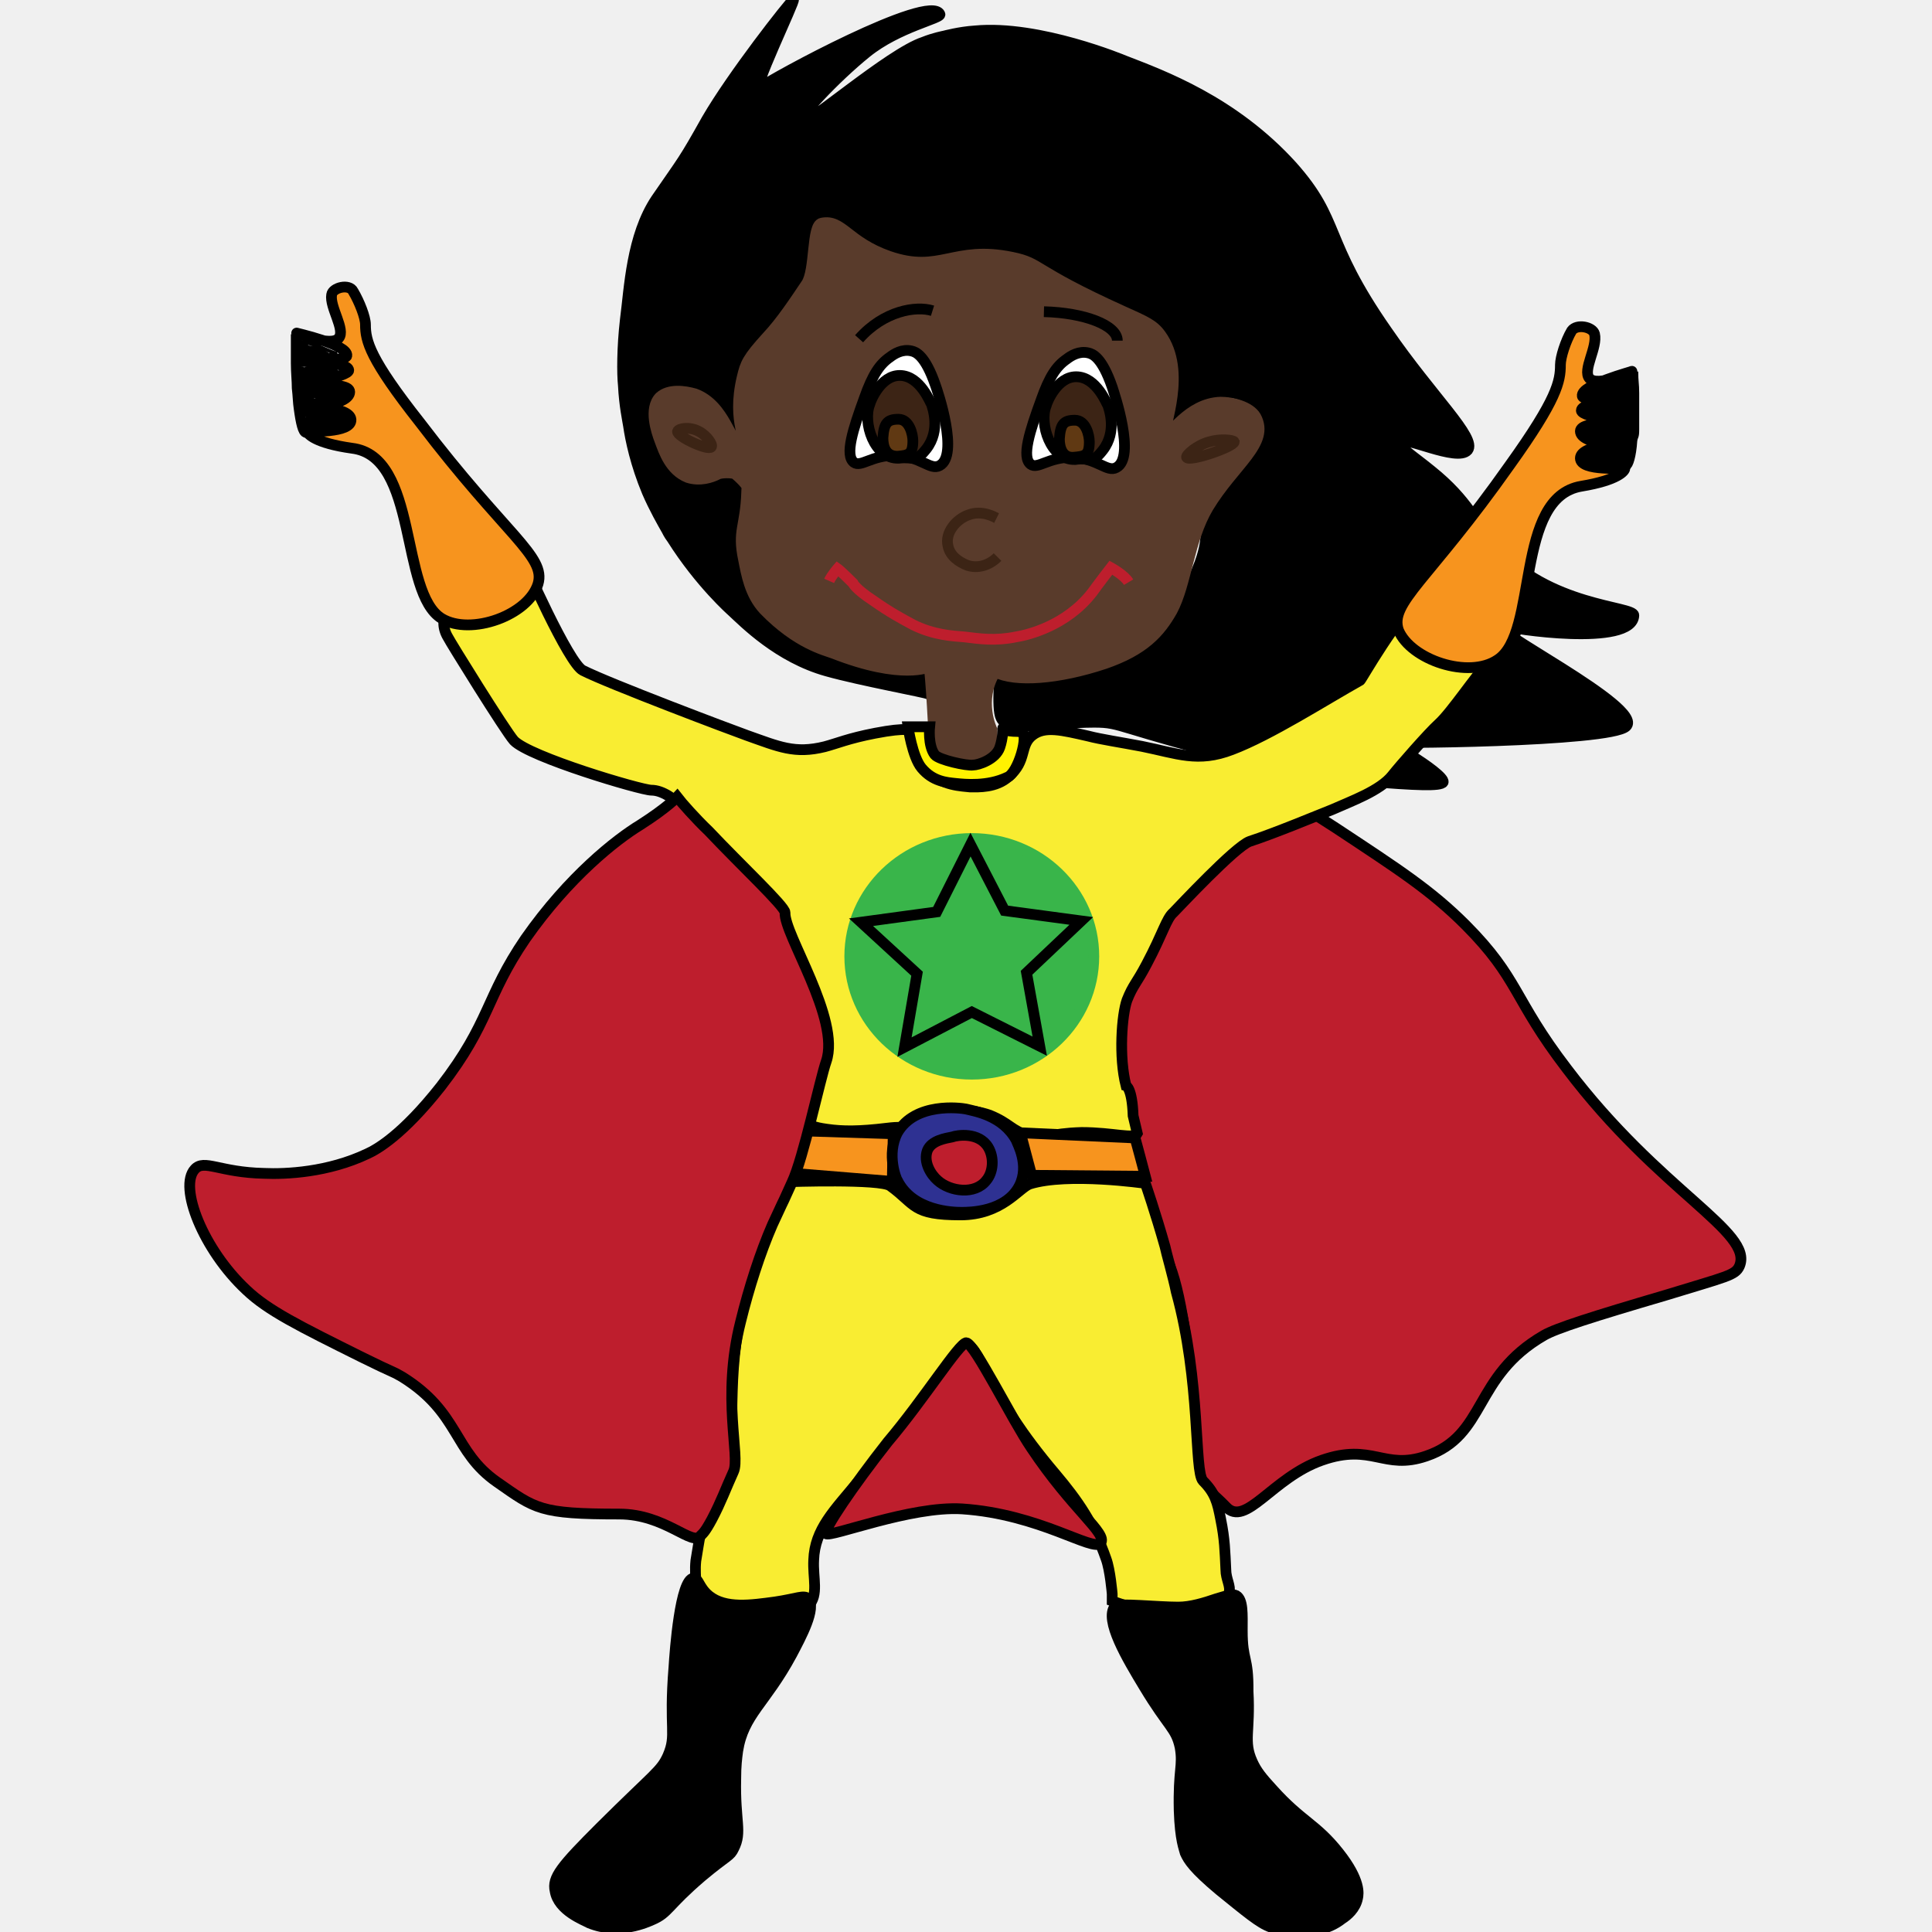
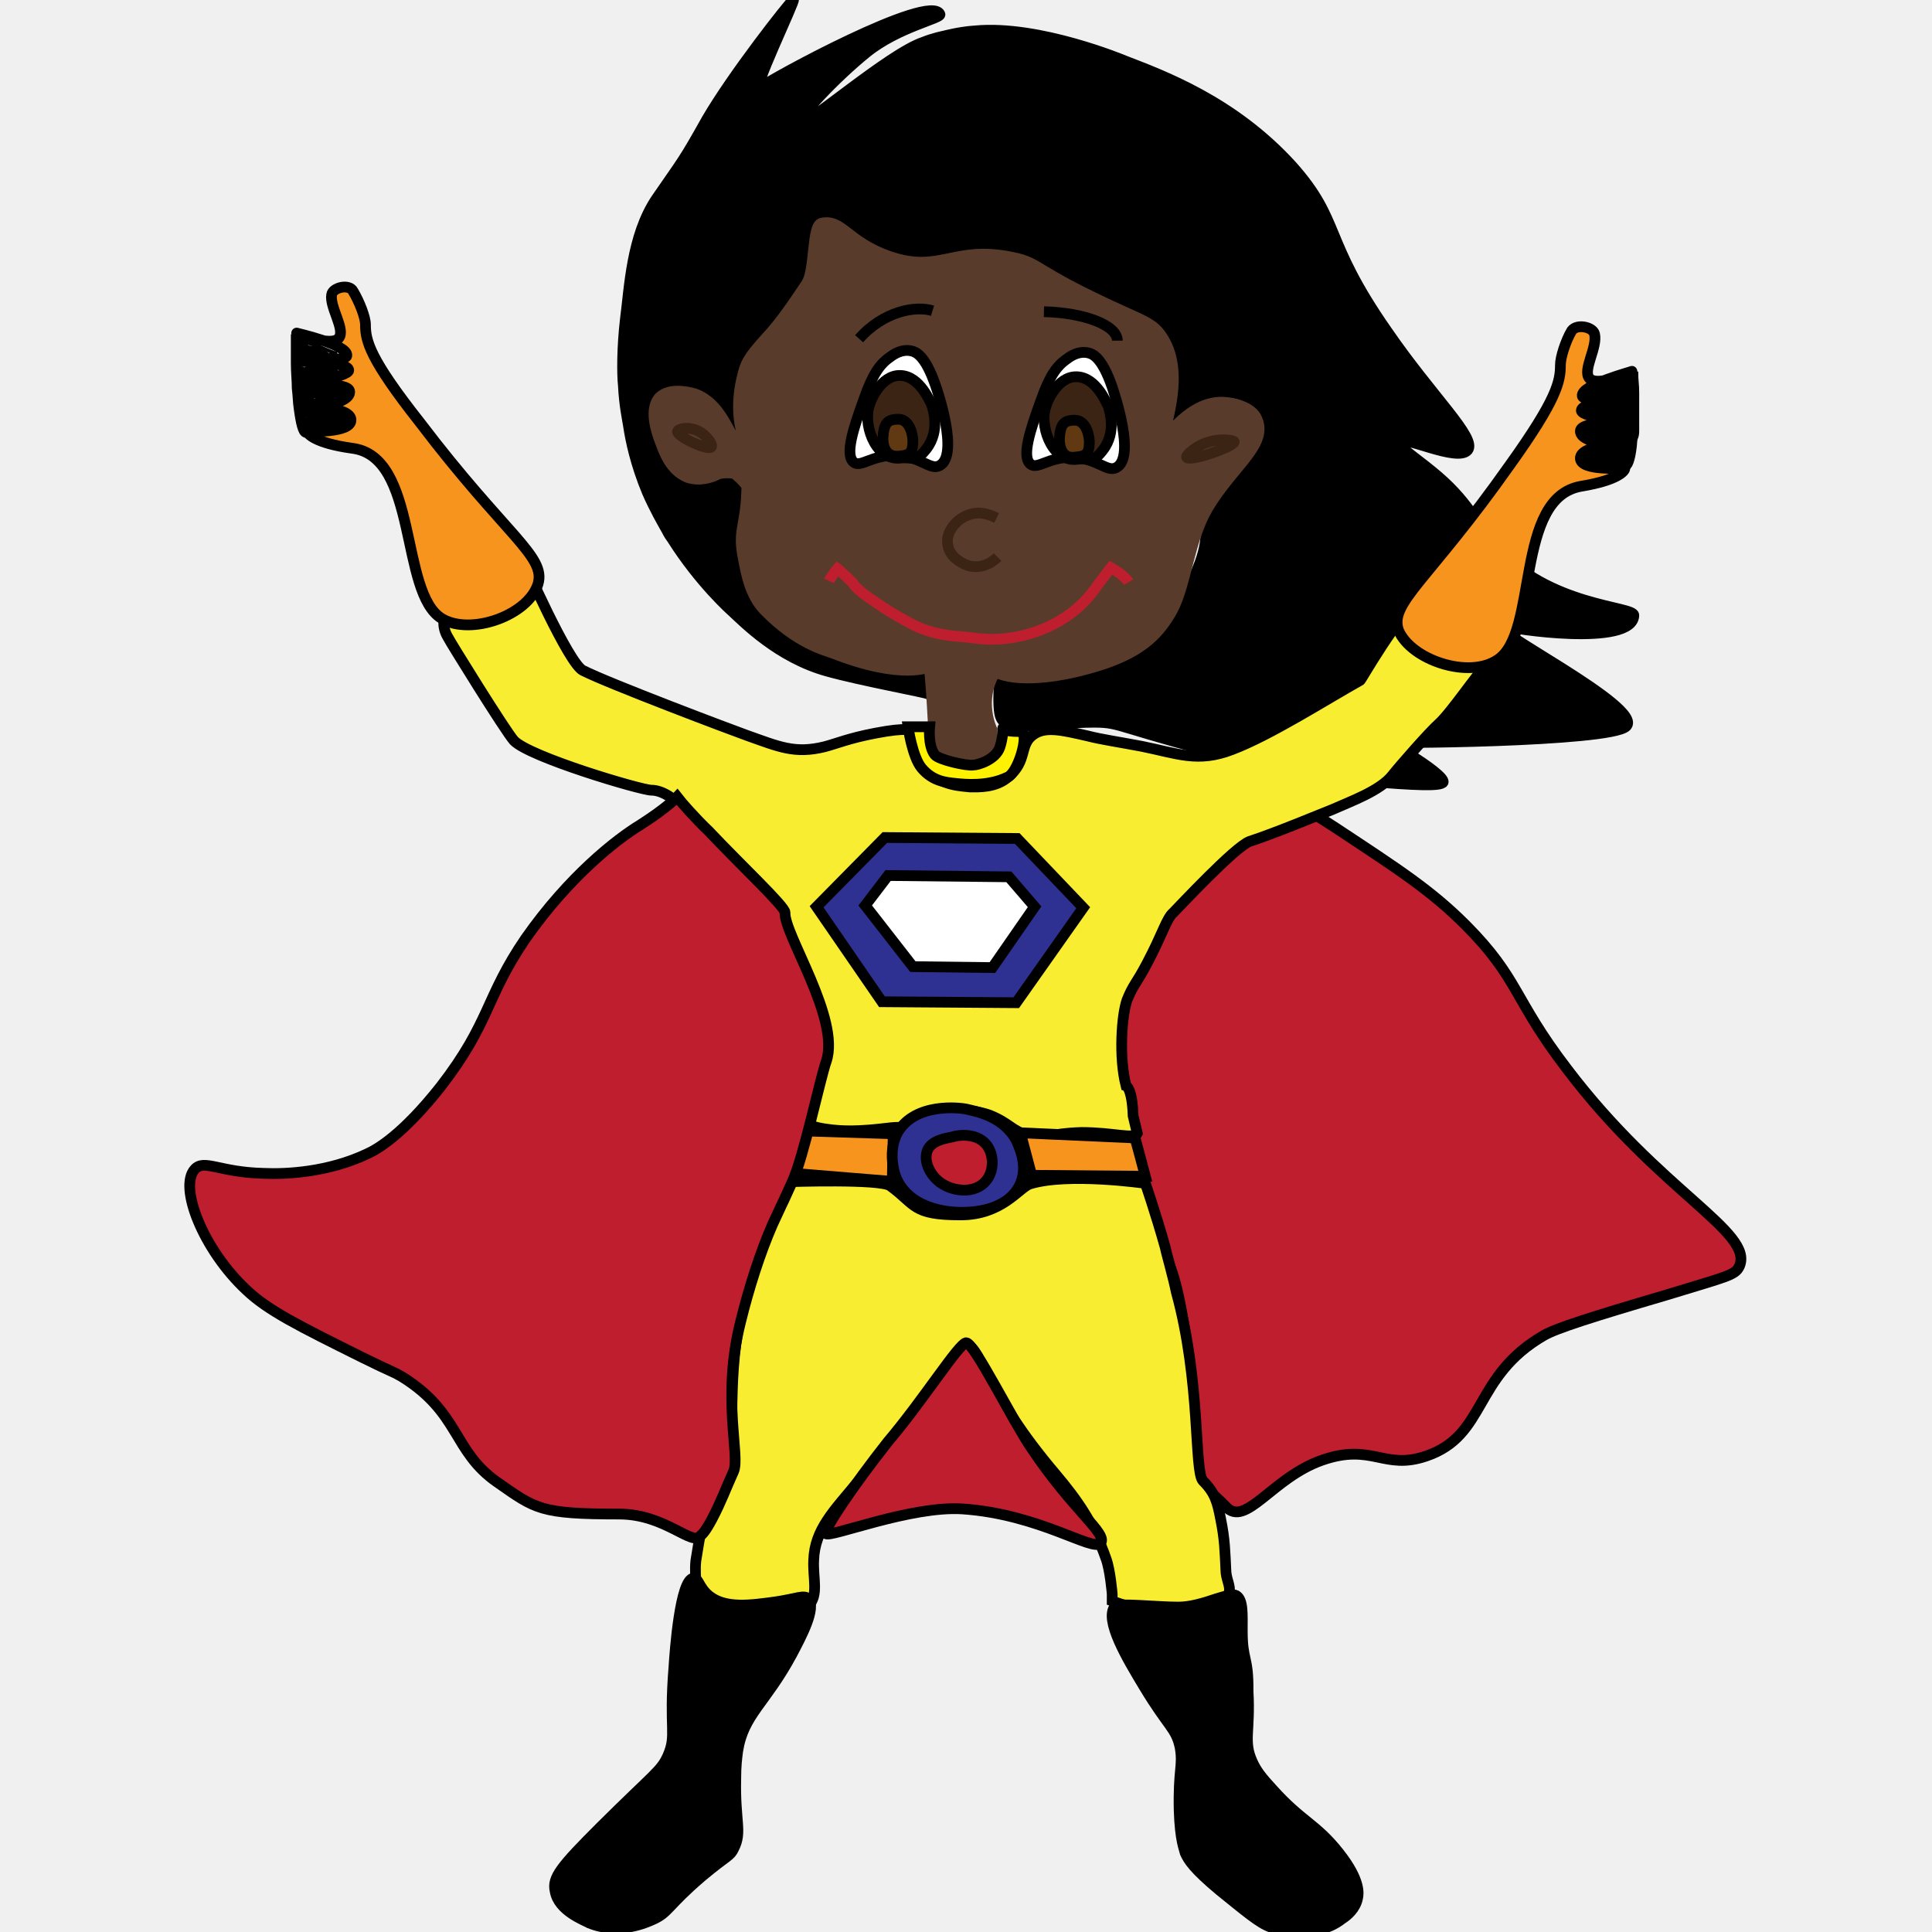
<svg xmlns="http://www.w3.org/2000/svg" version="1.1" id="Layer_1" x="0px" y="0px" viewBox="0 0 600 600" enable-background="new 0 0 600 600" xml:space="preserve">
  <g>
    <path fill="#BE1E2D" stroke="#000000" stroke-width="3.335" stroke-miterlimit="10" d="M380.7,467.9c6.1,6.7,14.4-9,29.8-14.4   c15.7-5.5,19.2,3.2,32.4-1.3c18.9-6.4,14.4-24.7,36.6-37.5c3.8-2.2,15.1-5.8,37.9-12.5c18.9-5.8,21.5-6.1,22.8-9   c4.5-10.6-24.7-23.1-53.6-61.3c-16.7-21.8-14.8-27.9-31.4-44.6c-10.9-10.9-20.9-17.3-40.4-30.2c-15.7-10.3-26.9-16-40.4-20.5   c-7.7-2.6-23.7-3.5-23.7-3.5c-13.5,1.3-1.3,144.4,9.6,154.9c4.2,3.8,7.7,19.6,10.3,47.5c0.6,6.7,0.3,13.8,1.9,21.8   C373.6,462.2,376.8,463.8,380.7,467.9z" />
    <path stroke="#000000" stroke-width="3.335" stroke-miterlimit="10" d="M507.4,191.1c0-2.9-26.6-2.6-43-21.5   c-6.1-7.1-8.3-14.1-19.9-23.4c-5.1-4.2-10.6-7.7-9.9-9c1-2.2,18,6.4,21.2,2.6c2.9-3.8-10.9-16.4-25-36.9   c-20.2-28.9-14.1-34-29.5-51.3c-18.3-20.2-40.4-28.2-52-32.7c0,0-26.6-11.2-46.5-9.3c-4.8,0.3-9.6,1.6-9.6,1.6s-3.2,0.6-6.4,1.9   c-10.6,3.5-36.6,26.3-38.2,25c-1.3-1,10.6-13.8,20.5-21.8c9.9-8,23.4-10.6,22.8-11.9c-3.2-6.7-52.6,20.2-55.8,22.8   c-3.5,2.9,11.2-27.6,10.3-27.3c-1.3,1-18.9,23.4-26.9,37.2c-7.4,13.2-7.1,12.2-15.7,24.7c-7.7,11.5-8.3,27.6-9.6,37.5   c-1,8.7-1,16.7-0.6,20.5c0.3,6.1,1.3,10.6,1.6,12.5c0.6,4.2,2.2,11.9,5.8,20.5c2.2,5.1,4.8,9.6,6.1,11.9c0,0,0.6,1.3,1.6,2.6   c8.7,13.8,18.6,22.5,18.6,22.5c3.8,3.5,14.4,14.4,29.5,18.6c10.3,2.9,31.1,6.7,31.4,7.1c0,0-0.6-11.9-0.3-6.4   c0,0-52.3-7.4-58.7-32.7c-2.9-10.9,3.8-28.9-2.9-28.9c-3.8,0-6.1,3.2-12.2,0.6c-9.9-4.5-17-20.9-10.9-26.3   c3.5-3.2,10.9-1.9,15.4,1.3c7.4,4.8,8,13.8,9.9,13.5c2.6-0.3-1.9-14.8,5.8-26.6c2.9-4.8,5.1-4.5,11.2-13.2c3.5-5.1,5.5-8,6.7-12.2   c2.2-8.7-1.3-13.5,1.3-15.4c3.2-2.9,10.6,4.2,22.1,8c16.4,5.1,19.6-3.5,37.9,0.3c12.8,2.6,9.9,6.7,34.3,15.7   c4.5,1.6,9.3,3.2,13.2,8c6.4,7.4,6.4,16.7,6.4,17.6c0,8.7-4.5,15.1-3.5,15.4c1.3,0.6,5.8-10.6,14.4-12.2c4.2-0.6,9.6,0.6,12.2,4.5   c3.2,4.8,0.6,10.9,0,13.2c-3.5,9.6-10.3,8.7-14.4,17.6c-2.9,6.4,0,8-3.5,17.6c-2.6,7.1-5.8,11.5-8,14.4c-2.9,3.8-6.7,9-13.5,13.2   c-4.8,2.9-10.3,4.2-21.2,6.4c0,0-4.8-1-19.6,1.6c0.6-3.5-1,9.3,0.6,12.5c2.2,4.8,15.1,1.3,28.9,1.3c9,0,6.1,1.6,49.7,12.5   c0,0,17.6,4.5,34.6,5.8l0,0c15.7,1.3,23.4,1.6,24.1,0.3c0.6-2.6-21.2-15.7-19.9-12.5c0.3,0.6,71.5,0,76.7-4.8   c6.1-5.8-46.2-31.8-38.5-31.4C468.9,195.3,507.1,201,507.4,191.1z" />
    <path fill="#F9ED32" stroke="#000000" stroke-width="3.335" stroke-miterlimit="10" d="M320.7,228.3c3.8-2.9,9-1.6,17.3,0.3   c3.8,1,9.9,1.9,16.7,3.2c10.9,2.2,17.3,5.1,27.9,1c11.9-4.5,28.9-15.4,39.8-21.5c0.3,0,11.5-20.2,19.6-26.6   c3.2-2.6,5.1,7.4,9.3,10.3c3.2,2.2,13.2,6.4,14.4,8c0,0-1.6,1-3.8,3.2c-3.5,3.5-11.2,15.1-15.1,18.6c-3.2,2.9-12.2,13.2-14.4,16   c-3.8,4.8-12.8,8-18.6,10.6c-4.8,1.9-18,7.4-25.7,9.9c-4.5,1.6-22.1,20.5-23.7,22.1c-2.2,1.9-3.2,6.4-8.3,16   c-3.2,6.1-4.2,6.4-6.1,11.2c-1.6,4.5-2.6,17.6-0.3,26.6c0,0,1.9,0.6,2.2,9.3l1.3,5.5c-1,1.9-7.4-0.3-17.3-0.3   c-10.3,0.3-11.2,2.2-16.4,1c-5.5-1.6-5.8-3.8-12.2-6.4c-5.5-1.9-12.2-1.9-13.8-1.3c-5.5,1.3-6.1,2.9-12.5,4.8c-1.9,0.6-1,0-5.8,0.6   c-8.3,1-13.5,1-18.3,0.3c-4.5-0.6-5.1-1.3-5.5-1.6c-2.2-2.9,0.6-7.7,2.9-17.3c0.6-2.9,2.9-10.3,0.6-18.9c-1-3.5-3.5-6.7-7.7-14.8   c-5.1-9.9-4.5-9.9-6.1-15.1c-1-2.6-1-2.6-9-10.9c-7.7-8-7.4-7.1-11.5-11.9c-3.5-4.2-11.5-14.8-18.3-14.8   c-3.2,0-37.9-10.3-42.7-15.4c-2.6-2.9-19.9-30.8-20.5-32.1c-3.8-6.4,1.9-11.2,3.2-12.5c5.8-4.5,7.1-3.8,11.2-8   c4.5-4.8,6.4-10.6,8.3-5.1c1,2.6,14.8,33.7,19.2,35.9c8.3,4.2,46.5,18.6,51,20.2c9.9,3.5,14.8,5.8,24.1,3.5c3.8-1,7.4-2.6,15.7-4.2   c9.9-1.9,11.5-1,12.5-0.3c3.5,2.6,0.6,7.4,4.2,11.9c3.5,4.8,10.6,4.8,12.8,5.1c2.6,0,8,0.3,11.9-3.2   C319.1,236.3,316.5,231.5,320.7,228.3z" />
    <path fill="#593B2B" stroke="#593B2B" stroke-width="3.335" stroke-miterlimit="10" d="M290.2,232.8c0,0-0.6-16-1.6-25.7   c0,0-8.3,4.2-29.8-4.2c-2.6-1-11.2-2.9-21.5-13.5c-4.5-4.8-5.5-11.2-6.4-15.7c-1.9-9,0.6-9.9,1-20.9c0,0,2.2-0.6-3.5-5.5   c-0.6-0.6-4.5-0.6-5.5,0c-1.9,1-5.5,2.2-9.3,1c-5.5-2.2-7.4-8-8.7-11.5c-1-2.6-3.5-9.9,0-13.5c2.9-2.6,7.7-1.9,10.9-1   c9.6,3.5,11.2,16,14.4,15.7c2.6-0.3-3.2-6.4,0.3-20.9c1-4.2,1.6-5.8,7.7-12.5c4.5-4.8,8.7-11.2,12.2-16.4   c2.9-4.2,1.6-18.3,4.8-18.9c6.4-1.3,8,5.8,20.9,10.3c16,5.5,19.9-3.5,38.2,0.3c9.3,1.9,5.8,3.8,34.3,16.7c7.1,3.2,9.6,4.2,11.9,7.4   c8.3,11.5,0.6,28.9,1.6,30.5c1,1.3,6.7-9.3,17-9.6c3.5,0,9,1.3,10.9,4.5c4.5,8.3-6.7,14.8-14.8,28.2c-6.1,10.3-6.7,23.7-11.2,32.1   c-3.8,6.7-8.7,12.2-20.9,16.4c-14.4,4.8-27.9,5.8-34,2.6l0,0c-5.5,9-1,18-1,18c0,1,0,2.9,0,5.1c-1.3,1-3.5,2.6-6.7,3.2   c-1,0.3-1.9,0.3-3.2,0.3C293.7,235.7,290.2,232.8,290.2,232.8z" />
+     <polygon fill="#2E3192" stroke="#000000" stroke-width="3.335" stroke-miterlimit="10" points="315.9,260.4 336.4,281.9    315.6,311.4 273.9,311.1 253.6,281.6 274.8,260.1  " />
+     <polygon fill="#FFFFFF" stroke="#000000" stroke-width="3.335" stroke-miterlimit="10" points="321.3,281.6 308.2,300.5    283.5,300.2 268.7,281.2 275.8,271.9 313.3,272.3  " />
    <path fill="#F7941E" stroke="#000000" stroke-width="3.335" stroke-miterlimit="10" d="M352.5,353.4c1,3.8,2.2,8,3.2,11.9   l-35.3-0.3l-3.5-13.2L352.5,353.4z" />
    <polygon fill="#F7941E" stroke="#000000" stroke-width="3.335" stroke-miterlimit="10" points="277.4,352.1 277.1,366.9    245.3,364.3 249.2,351.2  " />
    <path fill="#2E3192" stroke="#000000" stroke-width="3.335" stroke-miterlimit="10" d="M315.6,354.1c0.3,1,4.2,7.7,1,14.1   c-4.2,8.3-15.7,8.3-18,8.3c-2.6,0-15.1-0.3-19.9-9.9c-0.3-0.3-3.5-8,0-14.8c5.5-9.6,19.6-7.7,21.2-7.4   C302.7,345.1,311.4,346.4,315.6,354.1z" />
    <path fill="#BE1E2D" stroke="#000000" stroke-width="3.335" stroke-miterlimit="10" d="M306.9,356.3c1.9,3.2,1.6,7.7-0.6,10.3   c-3.5,4.5-11.2,3.5-15.1,0c-2.2-1.9-4.5-5.8-3.2-9.3c1.3-3.2,5.8-3.8,7.7-4.2C297.3,352.5,304,351.5,306.9,356.3z" />
    <path fill="#F9ED32" stroke="#000000" stroke-width="3.335" stroke-miterlimit="10" d="M355.7,367.5c0,0,3.2,9.3,6.1,19.6   c0.3,1.6,2.6,9.6,3.5,14.1c7.7,27.9,5.5,55.8,8.3,58.7c3.8,3.8,4.5,6.7,5.5,11.9c1.3,6.4,1.3,9.9,1.6,15.7c0,2.9,1.6,5.1,1,7.1   c-0.6,2.9-5.1,3.8-8,4.8c-1.6,0.3-9,1.6-14.8,1c-6.1-0.3-13.5-3.2-13.5-3.2v-2.2c0,0-0.6-7.4-1.9-10.9c-3.8-10.9-8.7-18-15.7-26.3   c-21.5-25.3-22.8-38.5-27.6-40.4c0,0-9,13.2-33.7,42.7c-7.4,9-13.5,14.8-13.8,24.4c-0.3,5.5,1.6,10.9-1.6,14.1   c-0.6,0.6-1.9,1.6-10.3,1.9c-14.8,0.6-19.2-1.9-20.5-2.9c-1.6-1-4.2-2.9-4.2-5.5c0-2.6-0.3-4.5,0-7.4c1.3-7.4,1-9.3,4.8-16   c1.6-2.9,2.9-6.7,4.5-10.3c3.5-7.4,0-28.6,4.5-48.8c2.6-11.2,0.6-20.2,4.2-23.4c6.4-6.1,10.6-19.2,10.6-19.2s28.9-1,31.8,1.3   c8,5.8,6.7,9,21.8,9c12.8,0,18-8.3,21.5-9.6C331.6,364,355.7,367.5,355.7,367.5z" />
    <path stroke="#000000" stroke-width="3.335" stroke-miterlimit="10" d="M385.8,506.4c0-5.1,0.3-9.6-1.9-10.9c-1.3-0.6-2.6,0-6.1,1   c-3.8,1.3-8,2.6-11.9,2.6c-6.4,0-18.6-1.3-19.6-0.3c-3.5,4.2,3.8,16.4,9,25c7.7,12.8,9.9,12.8,11.2,18.9c1,5.8-0.6,6.7-0.3,19.6   c0.3,9.3,1.6,11.9,1.9,13.2c1,2.2,2.6,4.8,10.6,11.5c8.3,6.7,12.5,10.3,16,11.5c1,0.3,13.5,4.2,22.1-2.6c1.6-1,4.2-3.2,4.8-6.4   c0.3-1.3,1-5.5-5.8-14.1c-7.1-9-11.5-9.6-20.5-19.6c-3.5-3.8-5.1-5.8-6.4-8.7c-2.9-6.4-0.6-9.3-1.3-21.8   C387.7,514.1,385.8,516.1,385.8,506.4z" />
    <path stroke="#000000" stroke-width="3.335" stroke-miterlimit="10" d="M245.9,513.8c2.9-5.5,7.7-14.4,5.1-17.3   c-1.3-1.3-3.5,0-10.3,1c-7.4,1-15.4,2.2-20.5-1.9c-3.2-2.6-3.2-5.5-4.8-5.5c-4.2,0.3-5.8,22.8-6.1,27.6c-1.6,19.6,1,20.9-1.9,27.6   c-2.2,4.8-3.8,5.1-20.9,22.1c-12.2,12.2-15.1,15.7-14.1,19.9c1,6.1,9,9,10.6,9.9c9.3,3.8,18-0.3,19.6-1c5.1-2.2,4.5-4.2,15.4-13.5   c8-6.7,8.7-6.1,9.9-8.7c2.6-5.1,0.3-8.3,0.6-21.5c0-4.2,0.3-6.4,0.6-8.7C230.9,532.4,237.6,529.2,245.9,513.8z" />
    <path fill="#BE1E2D" stroke="#000000" stroke-width="3.335" stroke-miterlimit="10" d="M210.3,247.5c0,0-2.9,3.2-11.5,8.7   c-7.4,4.5-22.1,16-35.6,35.3c-12.5,18.3-10.9,26-26.3,45.9c-11.9,15.1-19.9,19.6-22.8,20.9c-12.2,5.8-25.3,6.4-32.1,6.1   c-13.8-0.3-18.6-4.5-21.5-1.3c-5.1,5.5,2.6,25,16,37.5c6.7,6.4,16.4,11.2,35.9,20.9c10.3,5.1,9.3,4.2,12.5,6.1   c18,11.2,15.7,23.1,29.5,32.7c11.9,8.3,13.2,9.9,37.9,9.9c14.4,0,22.8,10.3,25.3,6.7c0.6-0.6,1.3-1,3.5-5.1   c2.9-5.5,4.2-9.3,6.7-14.8c2.2-4.8-3.8-22.8,2.2-46.5c2.6-10.6,6.1-21.5,9.9-30.2c6.1-13.2,1.6-3.2,6.1-13.2   c3.5-7.4,8.7-32.1,10.6-37.5c4.5-13.2-13.2-39.5-12.8-46.2c0-1.9-13.8-14.8-23.7-25.3C216.1,254.3,211.6,249.2,210.3,247.5z" />
    <path fill="#BE1E2D" stroke="#000000" stroke-width="3.335" stroke-miterlimit="10" d="M256.5,476.3c1.3,1.3,26.3-8.7,42.3-7.7   c24.1,1.6,40.7,13.5,43,10.6s-8.7-10.3-21.5-29.5c-6.1-9-17.6-32.4-20.2-32.7c-2.2,0-13.2,17.6-24.4,30.8   C264.9,461.5,255.6,475.3,256.5,476.3z" />
    <path fill="none" stroke="#3C2415" stroke-width="3.335" stroke-miterlimit="10" d="M220.9,138.8c0.6-0.6-1.3-3.5-3.8-4.8   c-2.9-1.6-6.4-1-6.7,0C210.3,135.6,220,140.1,220.9,138.8z" />
    <path fill="none" stroke="#3C2415" stroke-width="3.335" stroke-miterlimit="10" d="M368.5,142c-0.3-0.6,3.2-3.8,7.1-4.8   c3.2-1,7.4-0.6,7.7,0C383.2,138.8,369.1,143.6,368.5,142z" />
    <g>
      <path fill="#FFFFFF" stroke="#000000" stroke-width="3.335" stroke-miterlimit="10" d="M346.7,145.2c-2.9,1.6-5.8-2.9-13.8-3.2    c-7.4,0-10.6,3.8-12.8,2.2c-2.9-2.2-0.3-10.3,3.2-19.9c2.6-7.4,4.8-10.6,8-12.8c1.3-1,3.8-2.6,6.7-1.9c1.3,0.3,4.2,1.3,7.4,10.6    C346,122.1,352.8,142,346.7,145.2z" />
      <path fill="#3C2415" stroke="#000000" stroke-width="3.335" stroke-miterlimit="10" d="M342.5,139.8c4.5-5.8,1.9-12.8,1.6-13.8    c-0.3-0.3-3.5-9-9.9-9c-5.8,0-9,7.7-9.3,9c-2.2,5.5,1.3,17,9,16.7C338.7,142,339,144.3,342.5,139.8z" />
      <path fill="#603913" stroke="#000000" stroke-width="3.335" stroke-miterlimit="10" d="M333.5,142c3.5-0.3,4.8-0.6,4.8-4.8    c0-1.9-1-6.7-4.5-6.7c-3.5,0-4.5,1.3-4.8,5.8C329,139.1,330,142.3,333.5,142z" />
    </g>
    <path fill="none" stroke="#000000" stroke-width="3.335" stroke-miterlimit="10" d="M289.6,96.5c-5.1-1.6-15.1,0-22.8,8.7" />
    <path fill="none" stroke="#000000" stroke-width="3.335" stroke-miterlimit="10" d="M347,105.8c0-4.8-10.3-8.7-22.8-9" />
    <line fill="none" stroke="#000000" stroke-width="3.335" stroke-miterlimit="10" x1="277.1" y1="103.8" x2="277.1" y2="103.8" />
    <g>
      <path fill="none" stroke="#3C2415" stroke-width="3.335" stroke-miterlimit="10" d="M309.5,160.9c-0.6-0.3-4.5-2.6-8.7-1    c-3.8,1.3-7.4,5.5-6.4,9.6c0.6,3.2,3.5,5.1,6.1,6.1c3.2,1,6.7,0,9.3-2.6" />
    </g>
    <path fill="none" stroke="#BE1E2D" stroke-width="3.335" stroke-miterlimit="10" d="M350.5,180.8c-1.3-2.2-5.5-4.5-5.5-4.5   s-3.5,4.5-5.8,7.7c-8,10.3-19.9,13.2-23.7,13.8c-6.4,1.3-11.2,0.6-16,0c-3.8-0.3-9.6-0.6-16-3.8c-3.5-1.9-7.1-3.8-12.2-7.4   c-5.8-3.8-6.4-5.5-6.4-5.5c-3.8-3.8-4.8-4.5-4.8-4.5s-1.9,2.2-2.6,3.8" />
    <g>
      <path fill="#FFFFFF" stroke="#000000" stroke-width="3.335" stroke-miterlimit="10" d="M291.8,144.6c-2.9,1.6-5.8-2.9-13.8-3.2    c-7.4,0-10.6,3.8-12.8,2.2c-2.9-2.2-0.3-10.3,3.2-19.9c2.6-7.4,4.8-10.6,8-12.8c1.3-1,3.8-2.6,6.7-1.9c1.3,0.3,4.2,1.3,7.4,10.6    C291.2,121.5,297.9,141.4,291.8,144.6z" />
      <path fill="#3C2415" stroke="#000000" stroke-width="3.335" stroke-miterlimit="10" d="M287.7,139.4c4.5-5.8,1.9-12.8,1.6-13.8    c-0.3-0.3-3.5-9-9.9-9c-5.8,0-9,7.7-9.3,9c-2.2,5.5,1.3,17,9,16.7C284.1,141.7,284.1,143.9,287.7,139.4z" />
      <path fill="#603913" stroke="#000000" stroke-width="3.335" stroke-miterlimit="10" d="M278.7,141.7c3.5-0.3,4.8-0.6,4.8-4.8    c0-1.9-1-6.7-4.5-6.7s-4.5,1.3-4.8,5.8C274.2,138.8,275.1,141.7,278.7,141.7z" />
    </g>
    <path fill="#FFF200" stroke="#000000" stroke-width="3.335" stroke-miterlimit="10" d="M317.2,227.3c-2.2-0.3-1.3,0-3.8-0.3   c-2.6-0.3-1.9-1-1.9-1s0,3.2-1,6.1c-1.3,3.8-6.7,5.5-8.3,5.5c-1.9,0.3-10.6-1.6-11.9-3.2c-2.2-2.9-1.6-8.7-1.6-8.7h-6.7   c0,0,1.3,9.3,4.2,12.8c3.5,4.2,7.7,4.5,10.6,4.8s9.9,1,16-1.9C316.2,240.2,319.7,227.7,317.2,227.3z" />
    <g>
      <path fill="#F7941E" stroke="#000000" stroke-width="3.335" stroke-miterlimit="10" d="M137.2,192.1c-13.2-8-7.1-50.4-27.9-52.9    c-11.5-1.6-13.8-4.5-13.8-5.1c0-0.3,13.8,0.6,13.5-3.8c-0.3-4.2-14.8-4.2-14.8-3.8c0,0.6,14.4-0.6,14.4-4.8    c0-3.5-15.7-1.6-15.7-1.9c0,0,15.4-2.9,15.4-4.8c0-2.9-16-2.6-16-2.9s15.1,0.3,15.4-1.6c0.6-3.5-16-7.1-15.7-7.1    s10.9,4.5,13.2,1.6c2.2-2.6-2.9-9.6-2.2-13.5c0.3-2.2,5.5-3.5,6.7-1c1.9,3.2,3.8,8,3.8,10.3c0,5.1,1.3,10.6,17,30.5    c26.6,35,39.1,41.4,36.6,50C164.1,191.1,146.2,197.5,137.2,192.1z" />
      <path fill="none" stroke="#000000" stroke-width="3.335" stroke-miterlimit="10" d="M92,103.8c0,3.2,0,6.1,0,9    c0,2.9,0.3,5.5,0.3,7.7c0.3,2.6,0.3,4.5,0.6,6.4c0.6,4.5,1.3,7.4,2.2,7.4" />
      <g>
        <g>
          <path d="M92.6,106.4c0,1-0.3,3.2,0.3,4.5c0.6,1,1.3,0.3,2.2,0.3c1.6,0,2.9,0.6,4.5,0.6c1.6,0,3.2-0.3,4.8-1      c0.6-0.3,0.6-1.3,0-1.6c-1.9-0.6-3.8-1.6-5.5-2.2c-1.3-0.6-3.2-1.6-4.5-1.3c-0.3,0-0.6,0.3-0.6,0.6c-0.3,1.3-0.6,2.9,1,3.2      c0.6,0.3,1.3,0,1.9,0.3c0.6,0,1.3,0.3,1.6,0.6c1,0.3,1.9,0.6,3.2,0.6c1,0,1-1.3,0.3-1.6c-1.9-1-4.2-1.9-6.4-2.2      c-1,0-1.6,1.3-0.3,1.6c2.2,0.3,4.2,1.3,6.4,2.2c0-0.6,0-1,0.3-1.6c-1.6,0.3-2.9-0.6-4.5-1.3c-0.3,0-1-0.3-1.3-0.3      c-0.6-0.3-0.6,0-0.3,0.3c0-0.6,0-1,0-1.6c-0.3,0.3-0.6,0.3-0.6,0.6c1.6,0,3.8,1.3,5.1,1.6c1.6,0.6,2.9,1.3,4.5,1.9      c0-0.6,0-1,0-1.6c-2.6,1-5.1,1-7.7,0.3c-0.6-0.3-1.3,0-1.9-0.3c-1,0-0.3,0.3-0.3-0.3c0-1,0-1.9,0-2.6      C94.2,105.4,92.6,105.4,92.6,106.4L92.6,106.4z" />
        </g>
      </g>
      <g>
        <g>
          <path d="M92.9,114.7c0,1.3,0.3,2.9,0.3,4.2c0,0.6,1,1.3,1.6,0.3c0.6-1.3,3.8-1.3,5.1-1.6c1.6-0.3,3.2-1,4.8-1.3      c0.6-0.3,0.6-1,0.3-1.3c-1.3-1.6-3.5-1.3-5.5-1.3c-1.3,0-4.8-0.6-5.5,1c-0.3,1,0.3,2.2,1.6,2.6c1.3,0,2.6-0.3,3.8-0.3      c1.3,0,2.6,0,3.8-0.3c1-0.3,0.6-1.9-0.3-1.6c-1.6,0.3-2.9,0.3-4.5,0.3c-0.6,0-1,0-1.6,0c-0.3,0-1.6,0-1.3,0.3      c2.2,0.3,6.4-1.3,8.3,0.6c0-0.3,0.3-1,0.3-1.3c-2.2,0.6-4.8,1.3-7.1,1.6c-1.6,0.3-2.9,0.3-3.5,1.9c0.6,0,1,0.3,1.6,0.3      c0-1.3-0.3-2.9-0.3-4.2C94.5,113.5,92.9,113.5,92.9,114.7L92.9,114.7z" />
        </g>
      </g>
      <g>
        <g>
          <path d="M97.7,116c0.6,0,1.9-0.3,2.6,0c0.3,0,0.6,0.6,1,0.6c0.6,0.3,1.3,0,1.9,0s1.6,0,2.6-0.3c0.3,0,0.6-0.3,0.6-0.6l0,0      c0-0.3-0.3-0.6-0.3-0.6l0,0c-1-0.6-1.6,1-1,1.3l0,0c0-0.3-0.3-0.3-0.3-0.6l0,0c0.3-0.3,0.3-0.6,0.6-0.6c-0.6,0.3-1.6,0.3-2.2,0      c-0.6,0-1,0-1.6-0.3l-0.3-0.3c-1-0.3-2.2,0-3.5,0C96.8,114.4,96.8,116,97.7,116L97.7,116z" />
        </g>
      </g>
      <g>
        <g>
          <path d="M94.2,117.9c0.3,0,0.6,0,1,0c1,0,1-1.6,0-1.6c-0.3,0-0.6,0-1,0C93.2,116.3,93.2,117.9,94.2,117.9L94.2,117.9z" />
        </g>
      </g>
      <g>
        <g>
          <path d="M93.9,122.8c4.5,0,8.7,0,13.2,0c0-0.6,0-1-0.3-1.6c-2.6,0.6-5.5,1.6-8,2.2c-0.6,0.3-1.3,0.3-1.9,0.6c-0.3,0-0.6,0-1,0.3      c-0.3,0.3-0.3,0.3-0.3-0.3c-1.3-1,1.9-0.3,2.6-0.3c1.3,0,2.6,0,3.8-0.3c0,0,1.9,0,1.9-0.3c0-0.3-1.6-0.3-1.9-0.3      c-1,0-1.6,0.3-2.6,0.6c-0.3,0.3-1,0.6-1.3,0.6c-0.6,0.3-1,0.3-1.6-0.3c-1,0-1.3-0.3-0.6-0.6c0,0.6,0,1,0.3,1.6      c0.3,0,0.3-0.3,0.6-0.3c1,0,1-1.6,0-1.6c-0.6,0-1,0-1.3,0.3s-0.6,1.3,0.3,1.6c1.6,0.3,2.6-1.3,1-2.2c-1.3-1-2.2,0-2.6,1.3      c-0.3,2.6,2.2,2.9,4.2,2.2c1-0.3,1.6-0.6,2.2-1c1-0.3,1.9-0.3,2.9-0.3c0.6,0,1.6-0.3,2.2-1c1-1.9-1.6-1.9-2.9-1.9      c-2.2,0-4.5,0.3-7.1,0.3C95.2,121.8,94.2,121.8,93.9,122.8c-0.6,0.6,0.3,2.9,1.3,3.2c1.3,0.3,4.2-1,5.5-1.3      c2.2-0.6,4.5-1.3,6.7-1.9c1-0.3,0.6-1.6-0.3-1.6c-4.5,0-8.7,0-13.2,0C92.6,121.2,92.6,122.8,93.9,122.8L93.9,122.8z" />
        </g>
      </g>
      <g>
        <g>
          <path d="M94.5,129.5c2.6,0,5.1,0,7.4,0c1.3,0,2.6,0.3,3.8,0.6c0.6,0.3,0.6,0,0-0.3c-0.6,0.3-1.3,0.6-2.2,1c-1,0.3-2.2,0.6-3.2,1      c-0.3,0-5.1,1-4.2-1c0.3-0.6,3.8-0.6,4.5-0.6c0.6,0,4.5,0,1.6,0.6c-1,0.3-1.6,0.3-2.6,0.3c-1.3,0.3-3.5,0.6-1,0      c1-0.3,1.9-0.3,2.9-0.6c0.6,0.3,1.3,0,1.9-0.3c0,0,0,0-0.3,0c-1.3,0-2.2,0.3-3.5,0.6c-0.6,0-1.3,0.3-1.6,0.6      c0,0.6,0.6,0.6,1,0.3c1,0,2.2-0.6,3.2-0.6s0.6-1.6-0.3-1.6c-1.6,0.3-7.1,0.6-4.8,3.5c0.3,0.3,0.6,0.3,0.6,0.3      c2.2-0.6,4.5-1,6.7-1.6c0.6-0.3,1.3-0.3,1.3-1c0.3-2.2-3.2-1.9-4.5-1.6c-1.3,0.3-6.4,0-5.8,2.6c0.6,2.6,5.8,1,7.1,0.6      c1.3-0.3,4.2-1.3,2.6-3.2c-0.6-1-2.2-1-3.5-1c-1.9,0-3.5,0.6-5.1,0.6c-2.2,0-2.2,2.9-1,4.2c1.6,1.6,6.1,0,8-0.3      c1-0.3,6.1-1.6,3.8-3.5c-1-1-3.5-1-4.8-1c-2.6-0.3-5.5-0.3-8,0C93.2,127.9,93.2,129.5,94.5,129.5L94.5,129.5z" />
        </g>
      </g>
    </g>
    <g>
      <path fill="#F7941E" stroke="#000000" stroke-width="3.335" stroke-miterlimit="10" d="M465.1,204.9c12.8-8.3,5.1-50.4,26-53.9    c11.5-1.9,13.5-4.8,13.5-5.5c0-0.3-13.8,1-13.8-3.2c0-4.2,14.4-4.8,14.4-4.2s-14.4,0-14.4-4.2c0-3.5,15.7-2.2,15.7-2.2    s-15.4-2.2-15.4-4.2c0-2.9,15.7-3.2,15.7-3.5c0-0.3-15.1,1-15.4-1c-0.6-3.5,16-7.7,15.4-7.7c-0.3,0-10.6,5.1-13.2,2.2    c-2.2-2.6,2.6-9.6,1.6-13.8c-0.6-2.2-5.5-3.2-7.1-1c-1.9,3.2-3.5,8.3-3.5,10.6c0,5.1-1,10.6-15.7,31.1    c-25.3,35.9-37.5,42.7-34.6,51.3C438.1,204.9,456.1,211,465.1,204.9z" />
      <path fill="none" stroke="#000000" stroke-width="3.335" stroke-miterlimit="10" d="M507.1,115.4c0,3.2,0.3,3.8,0.3,6.7    c0,2.9,0,9,0,11.2c0,2.6-0.3,1.6-0.6,3.5c-0.3,4.8-1.3,7.7-1.9,7.7" />
      <g>
        <g>
          <path d="M505.2,117.9c0,0.6,0,1.3,0,1.6c-0.3,1,0,1,0.6,1c0.6,0,0.6,0,0,0c-1-0.3-2.2,0-3.2,0.3c-3.2,1-5.8,0.6-9,0      c0,1,0,1.9,0,3.2c1.9-0.6,3.8-1.3,5.8-2.2c1.6-0.6,4.2-1.9,5.8-1.9c-0.6-0.3-1-0.6-1.6-1.3c0.3,0.3,0.3,1.3,0.3,1.6      c0.3-0.3,0.6-1,0.6-1.3c-0.3,0-2.2,0.3-2.9,0.6c-1.6,0.6-2.9,1.3-4.5,1c0,1,0,2.2,0,3.2c0.3,0,1.3,1.3,1.9,1.6      c0.6,0.3,1.3,0.6,2.2,0.3c1.9-0.6,2.2-3.8,3.8-4.2c1.9-0.6,1.3-3.8-1-3.2c-1.6,0.3-3.2,2.2-3.8,3.8c0,0.3-0.3,0.3-0.3,0.6      c0.6,0.3,0.6,0.3,0.3,0c-0.3-0.3-0.6-0.6-1-1c-0.6-0.6-1.3-1-2.2-1c-1.9,0-1.9,3.2,0,3.2c1.6,0,2.9-0.3,4.2-1      c1.3-0.6,2.6-0.6,4.2-1c1.9-0.6,1.9-2.6,1.3-4.2c-0.3-0.6-0.6-1.3-1.6-1.3c-1.9,0-3.8,1-5.8,1.6c-2.2,1-4.5,1.6-6.7,2.6      c-1.3,0.3-1.6,2.9,0,3.2c1.9,0.3,3.8,0.6,5.8,0.6c2.2,0,4.5-1,6.7-1c3.2,0,3.2-2.6,2.9-5.5C508,116,504.8,116,505.2,117.9      L505.2,117.9z" />
        </g>
      </g>
      <g>
        <g>
          <path d="M505.2,125c0,1.6,0,2.9-0.3,4.5c1-0.3,1.9-0.6,2.9-1c-1-1.6-2.6-2.2-4.5-2.2c-3.2-0.3-6.1-1-9-1.6      c0.3,1,0.3,1.9,0.6,2.6c1.3-1.3,3.5-1,4.8-1c1,0,4.2-0.3,4.8,0c-0.3-0.3-0.6-1-0.6-1.3c0,1.6,0,3.2,0,4.8c1,0,2.2-0.3,3.2-0.3      c0-0.6,0-2.6-0.3-3.5C506.4,125.3,505.8,125,505.2,125c-1.3,0.3-2.6,0-4.2,0s-3.2,0.3-4.8,0c-1.9-0.3-2.9,2.6-1,3.2      c1.6,0.3,3.2,0.3,5.1,0.3c1.6,0,3.5,0,5.1,0c-0.3-0.3-1-0.6-1.3-0.6c0,0,0,1.9,0,2.9c0.3,1.9,2.9,1.3,3.2-0.3      c0.3-1.9,1-5.8-1.3-6.4c-1-0.3-2.2,0-3.2,0c-1.6,0-2.9,0-4.5,0c-1.9,0-3.8,0.3-5.1,1.9c-0.6,1-0.6,2.2,0.6,2.6      c1.9,0.3,3.8,1,5.8,1.3c1.3,0.3,5.1,0,5.8,1.3c1,1.3,2.9,0.6,2.9-1s0-2.9,0.3-4.5C508.4,122.8,505.2,122.8,505.2,125L505.2,125z      " />
        </g>
      </g>
      <g>
        <g>
          <path d="M502.6,124.7c-1,0-2.6,0-3.5,0.3l-0.3,0.3c-0.3,0.3-1,0.3-1.3,0.3c-0.6,0-1.6,0-2.2,0c0.3,0.3,0.3,0.3,0.6,0.6l0,0      c0,0.3-0.3,0.6-0.3,1l0,0c1-0.6,0-1.9-1-1.3l0,0c-0.3,0.3-0.3,0.6-0.3,1l0,0c0,0.3,0.3,0.6,0.6,0.6c1.3,0.3,3.2,0.3,4.2,0      c0.6,0,0.6-0.6,1.3-0.6c0.6-0.3,1.9,0,2.9,0C503.5,126.3,503.5,124.7,502.6,124.7L502.6,124.7z" />
        </g>
      </g>
      <g>
        <g>
          <path d="M506.4,126.6c-0.3,0-0.6,0-1,0c-1,0-1,1.6,0,1.6c0.3,0,0.6,0,1,0C507.4,127.9,507.4,126.3,506.4,126.6L506.4,126.6z" />
        </g>
      </g>
      <g>
        <g>
          <path d="M506.8,130.5c-4.8,0.3-9.6,0.3-14.4,0.6c-1.6,0-2.2,2.9-0.3,3.2c2.6,0.6,4.8,1,7.4,1.6c1.9,0.3,4.2,1.3,6.1,1.3      c0.6,0,1-0.3,1.3-0.6c0.6-1.3,1.3-3.8-0.3-4.8c-1-0.6-2.9,0-3.8,0c-1.9,0-3.8,0-6.1,0c-1.6,0-4.2-0.3-4.2,2.2      c0.3,2.9,3.8,2.2,5.8,2.6c2.2,0.3,5.1,2.2,7.4,0.6c1.3-1,1.6-3.5,0.3-4.5c-3.2-2.9-6.4,4.8-1.3,3.8c1.6-0.3,1.6-2.2,0.3-2.9      c-0.6-0.3-1-0.6-1.9-0.6c-1.9,0-1.9,3.2,0,3.2h0.3c0-1,0.3-1.9,0.3-2.9c0.3,0.3,0.6,0.3,1.3,0.6c0,0.6-0.3,1-0.3,1.6      c0,0.3-4.5-1.6-5.5-1.9c-0.6,0-1.3-0.3-1.9-0.3c-0.3,0-0.6,0-1,0c-1.6,1.3-1.9,1.9-0.6,1.9c1,0.6,3.5,0.3,4.8,0.3      c1,0,4.2-0.3,4.2-0.3c-0.3-0.3-0.6-1-0.6-1.3c0,0.6,0,1-0.3,1.6c0.3-0.3,1-0.6,1.3-0.6c-2.2,0-4.5-1-6.4-1.3      c-2.2-0.3-4.2-1-6.4-1.3c0,1-0.3,2.2-0.3,3.2c4.8-0.3,9.6-0.3,14.4-0.6C509,133.7,509,130.5,506.8,130.5L506.8,130.5z" />
        </g>
      </g>
      <g>
        <g>
          <path d="M506.1,136.9c-4.2,0-9.9-0.3-13.5,1.9c-2.6,1.6-1,3.8,1,5.1c2.9,1.6,7.1,3.2,10.6,2.6c2.9-0.6,3.2-4.5,2.2-7.1      c-0.3-0.6-0.6-1-1-1c-2.2-0.3-3.5,1.9-3.8,3.8c0,0.3-0.3,0.6-0.3,1c1,0,1,0,0.3-0.3c0-0.6-1-1.3-1.3-1.6c-0.6-1-1.3-1.9-2.2-2.6      c-1.9-1.3-4.5,0-4.5,2.2c0.3,3.5,5.8,3.8,8.3,4.5c2.6,0.3,4.8-1.3,3.8-4.2c-0.3-1-0.6-2.2-1.3-2.9c-1-1-1.3-0.6-2.6-0.6      c-1.9,0.3-3.5,0-5.5,0.3c-1.3,0.3-2.9,1-2.9,2.6c0,1.3,0.3,1.9,1.3,2.6c1,0.6,2.2,0.3,3.2,0.6c1.6,0.3,2.9,1,4.2,1.6      c1,0.3,1.6,0.3,2.2-0.6c2.6-3.5-3.8-5.1-6.1-5.5c-1.9-0.3-2.9,2.9-1,3.2c0.3,0,3.8,1.3,4.2,1c0.6-0.3,1.6-0.3,2.2-0.6      c-1.3-0.6-2.6-1.3-4.2-1.6c-1.3-0.3-2.9-0.3-4.2-1c0.3,0.3,0.6,0.6,1,1c-0.6,0.3-0.6,0.3,0.3,0.3c0.3,0,1,0,1.3,0      c1,0,1.6,0,2.2,0c0.6,0,1.3-0.3,1.9-0.6c1-0.3,1,0-0.3-0.3c-0.3-0.3-0.6-0.6-1-1c0.3,0.6,1,1.6,1,2.2c0.3,0.6,0.3,0.6-0.6,0      c-0.6-0.3-1.6-0.3-2.6-0.6c-0.3,0-3.2-0.6-3.2-0.3c0,0,0.6,1,1,1c0.6,1,1.3,1.9,1.9,2.6c1,1.3,2.6,2.2,3.8,1      c0.6-0.6,1-1.3,1.3-1.9c0.3-0.3,0.3-1,0.6-1.3c0-0.3,0.3-0.6,0.3-0.6c0.3-0.6,0.3-0.6-0.6-0.3c-0.3-0.3-0.6-0.6-1-1      c0.3,0.6,0.3,2.9,0,2.9c0,0-1.9-0.3-2.2-0.3c-2.2-0.3-3.8-1.3-5.8-1.9c-0.6-0.6-1-0.6-0.6,0c0,0.6,0.3,0.6,1,0      c1,0,1.9-0.6,2.9-0.6c2.6-0.3,5.1-0.3,7.7-0.3C508.4,140.1,508.4,136.9,506.1,136.9L506.1,136.9z" />
        </g>
      </g>
    </g>
-     <g>
-       <ellipse fill="#39B54A" stroke="#39B54A" stroke-width="3.335" stroke-miterlimit="10" cx="301.8" cy="297" rx="37.9" ry="36.6" />
-       <polygon fill="#39B54A" stroke="#000000" stroke-width="3.335" stroke-miterlimit="10" points="322.9,324.9 301.8,314.3     280.9,325.2 284.8,302.4 267.4,286.4 290.9,283.2 301.4,262.3 312,282.8 335.8,286 318.8,302.1   " />
-     </g>
  </g>
</svg>
